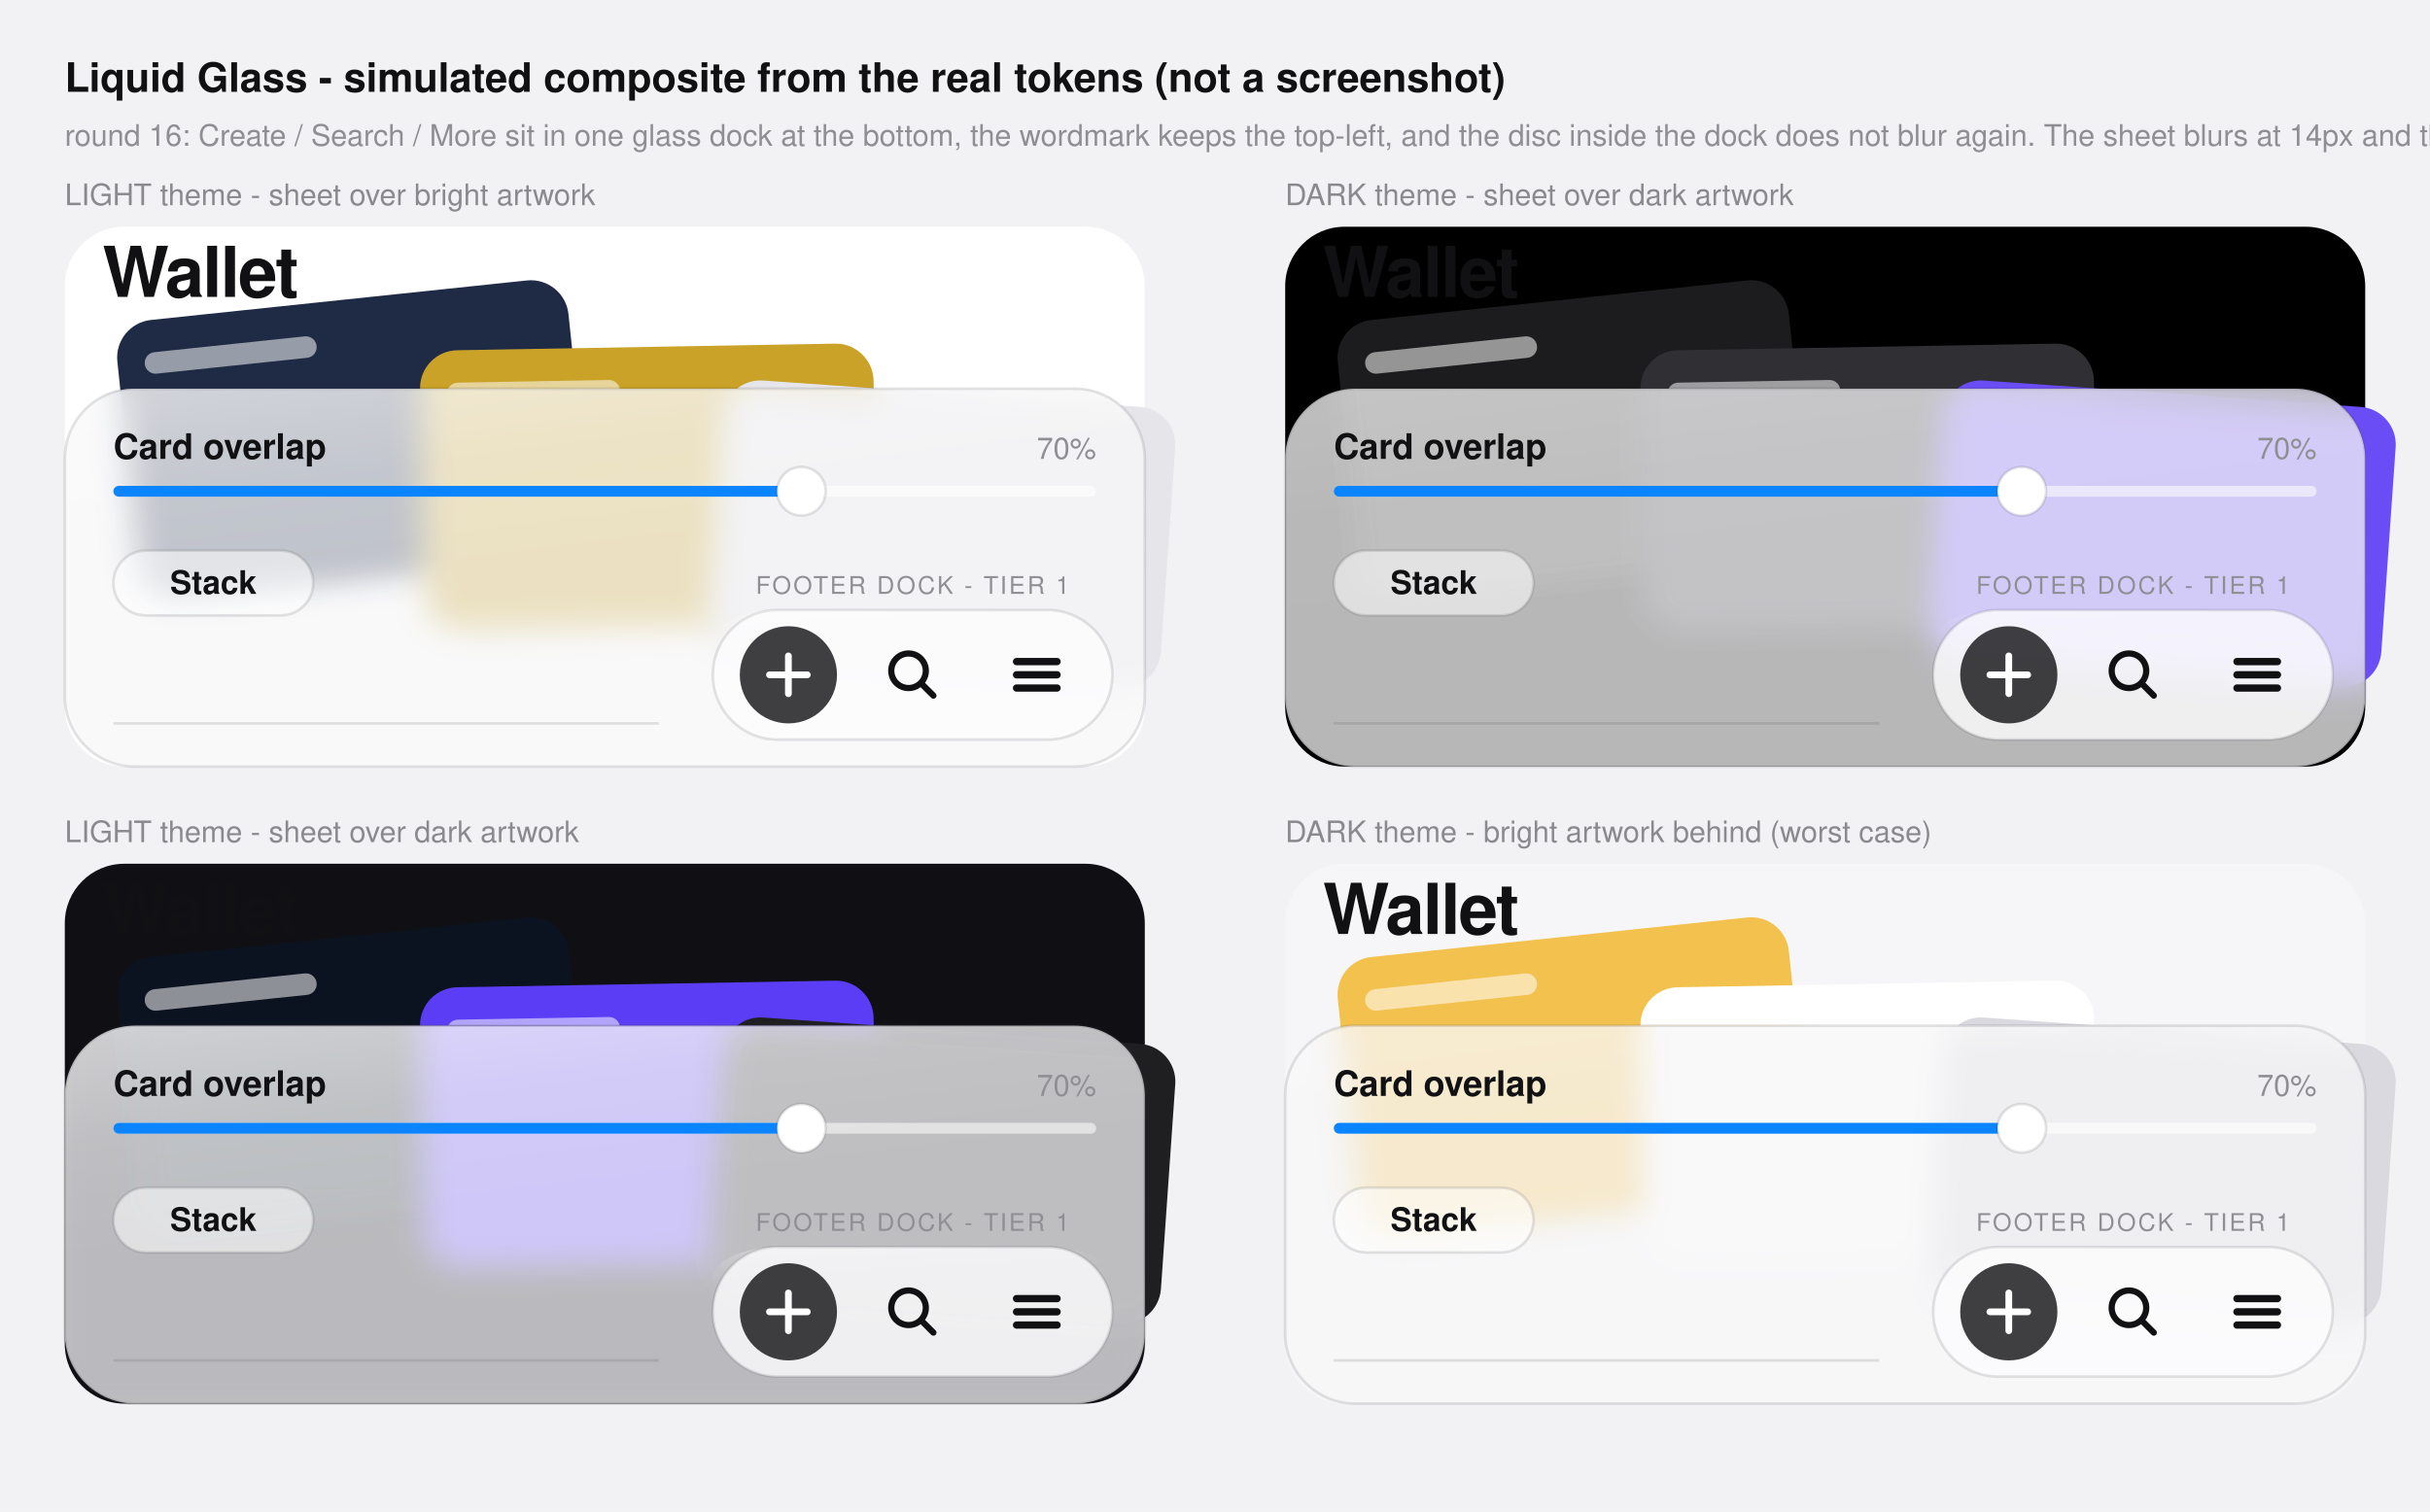
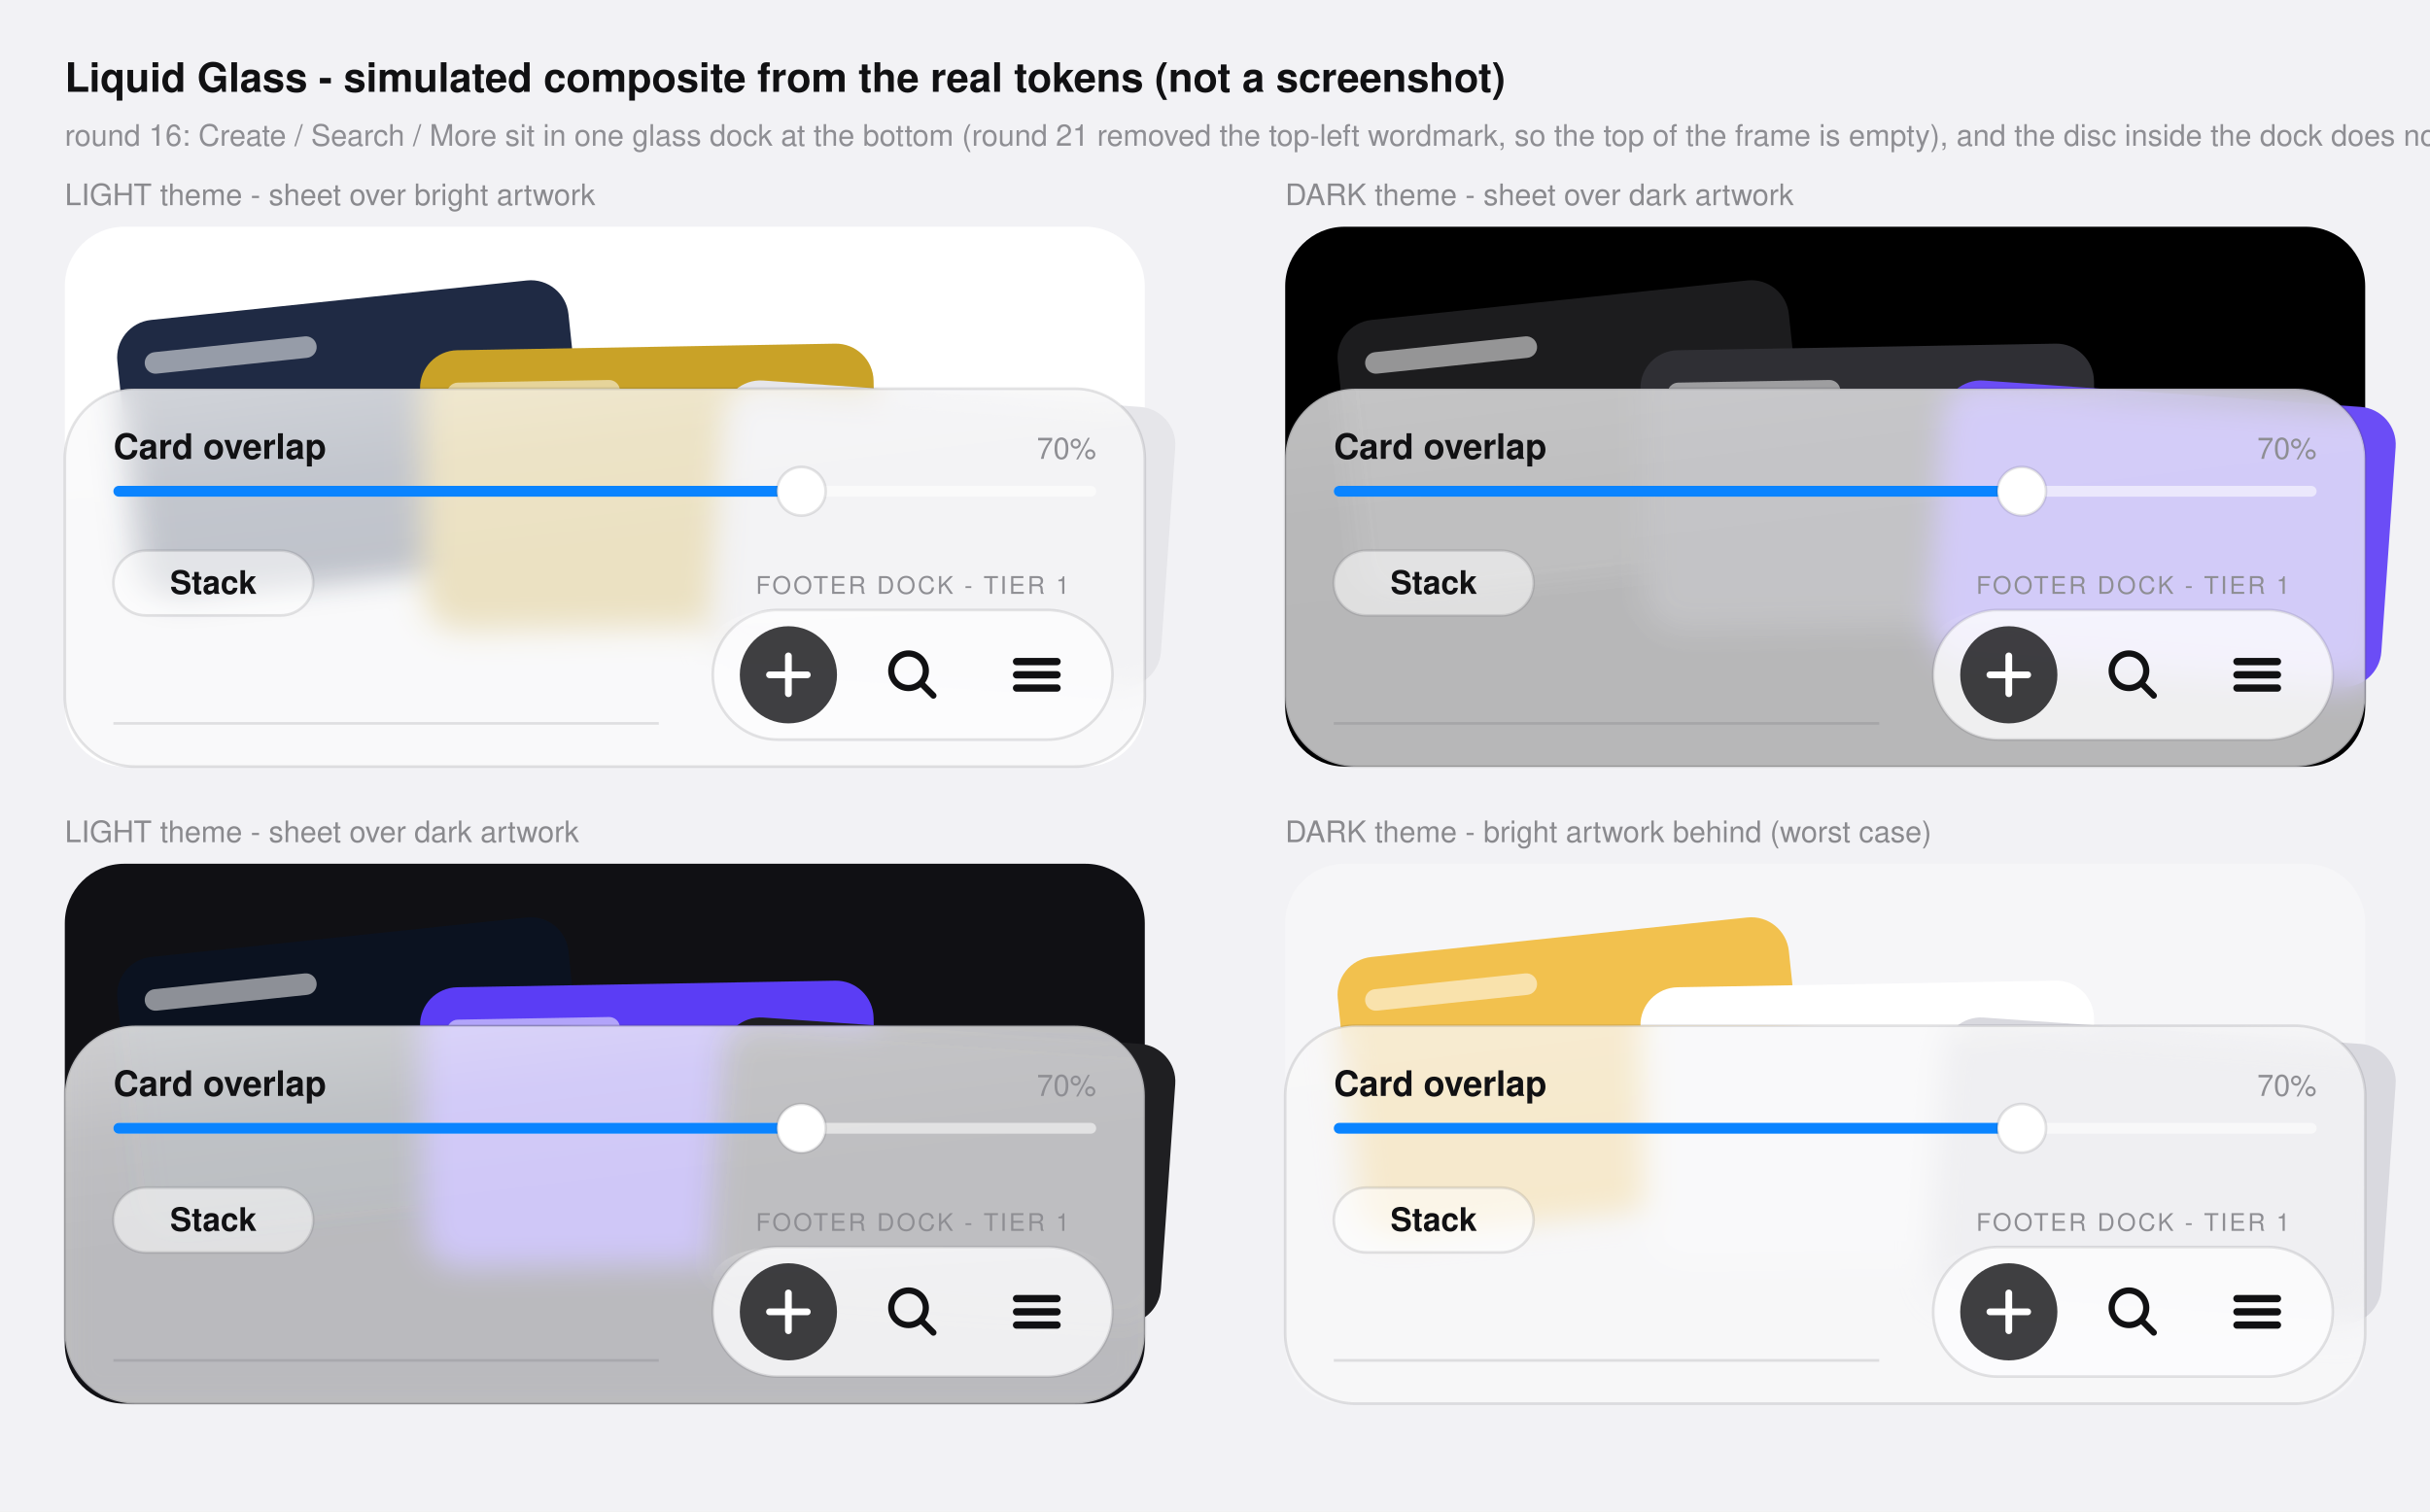
<svg xmlns="http://www.w3.org/2000/svg" width="900" height="560" viewBox="0 0 900 560">
  <defs>
    <linearGradient id="sheenlight" x1="0" y1="0" x2=".35" y2="1">
      <stop offset="0" stop-color="#fff" stop-opacity=".30" />
      <stop offset=".28" stop-color="#fff" stop-opacity=".07" />
      <stop offset=".55" stop-color="#fff" stop-opacity="0" />
    </linearGradient>
    <linearGradient id="sheendark" x1="0" y1="0" x2=".35" y2="1">
      <stop offset="0" stop-color="#fff" stop-opacity=".10" />
      <stop offset=".3" stop-color="#fff" stop-opacity=".02" />
      <stop offset=".6" stop-color="#fff" stop-opacity="0" />
    </linearGradient>
  </defs>
  <rect width="900" height="560" fill="#f2f2f5" />
  <text x="24" y="34" font-family="-apple-system,Helvetica,Arial" font-size="15" font-weight="700" fill="#111113">Liquid Glass - simulated composite from the real tokens (not a screenshot)</text>
-   <text x="24" y="54" font-family="-apple-system,Helvetica,Arial" font-size="11" fill="#8e8e93">round 16: Create / Search / More sit in one glass dock at the bottom, the wordmark keeps the top-left, and the disc inside the dock does not blur again. The sheet blurs at 14px and the scrim not at all - that is the round-17 lag fix</text>
+   <text x="24" y="54" font-family="-apple-system,Helvetica,Arial" font-size="11" fill="#8e8e93">round 16: Create / Search / More sit in one glass dock at the bottom (round 21 removed the top-left wordmark, so the top of the frame is empty), and the disc inside the dock does not blur again. The sheet blurs at 14px and the scrim not at all - that is the round-17 lag fix</text>
  <g transform="translate(24,84)">
    <text x="0" y="-8" font-family="-apple-system,Helvetica,Arial" font-size="11" fill="#8a8a8e">LIGHT theme - sheet over bright artwork</text>
    <rect width="400" height="200" rx="22" fill="#ffffff" />
    <g transform="translate(18.0,36.0) rotate(-6)">
      <rect width="168.0" height="104.0" rx="14" fill="#1f2a44" />
      <rect x="10" y="12" width="64.0" height="8" rx="4" fill="#ffffff88" />
    </g>
    <g transform="translate(131.3333,46.0) rotate(-1)">
      <rect width="168.0" height="104.0" rx="14" fill="#c9a227" />
      <rect x="10" y="12" width="64.0" height="8" rx="4" fill="#ffffff88" />
    </g>
    <g transform="translate(244.6667,56.0) rotate(4)">
      <rect width="168.0" height="104.0" rx="14" fill="#e6e6ea" />
      <rect x="10" y="12" width="64.0" height="8" rx="4" fill="#ffffff88" />
    </g>
    <clipPath id="cplight24">
      <rect y="60.0" width="400" height="140.0" rx="26" />
    </clipPath>
    <g clip-path="url(#cplight24)">
      <rect y="60.0" width="400" height="140.0" style="filter:blur(5.833px)" fill="#ffffff" />
      <g transform="translate(18.0,36.0) rotate(-6)" style="filter:blur(5.833px)">
        <rect width="168.0" height="104.0" rx="14" fill="#1f2a44" />
      </g>
      <g transform="translate(131.3333,46.0) rotate(-1)" style="filter:blur(5.833px)">
        <rect width="168.0" height="104.0" rx="14" fill="#c9a227" />
      </g>
      <g transform="translate(244.6667,56.0) rotate(4)" style="filter:blur(5.833px)">
        <rect width="168.0" height="104.0" rx="14" fill="#e6e6ea" />
      </g>
      <rect y="60.0" width="400" height="140.0" fill="#f7f7f9" fill-opacity="0.74" />
      <rect y="60.0" width="400" height="140.0" fill="url(#sheenlight)" />
    </g>
    <rect y="60.0" width="400" height="140.0" rx="26" fill="none" stroke="#3c3c43" stroke-opacity="0.14" />
    <line x1="18" y1="184.0" x2="220" y2="184.0" stroke="#3c3c43" stroke-opacity="0.14" />
    <text x="18" y="86.0" font-family="-apple-system,Helvetica,Arial" font-size="13" font-weight="600" fill="#111113">Card overlap</text>
    <text x="382" y="86.0" text-anchor="end" font-family="-apple-system,Helvetica,Arial" font-size="11" fill="#8e8e93">70%</text>
    <rect x="18" y="96.0" width="364" height="4" rx="2" fill="#ffffff" fill-opacity="0.55" />
    <rect x="18" y="96.0" width="254.8" height="4" rx="2" fill="#0a84ff" />
    <circle cx="272.8" cy="98.0" r="9" fill="#fff" stroke="#3c3c43" stroke-opacity="0.14" />
    <rect x="18" y="120.0" width="74" height="24" rx="12" fill="#ffffff" fill-opacity="0.55" stroke="#3c3c43" stroke-opacity="0.14" />
    <text x="55" y="136.0" text-anchor="middle" font-family="-apple-system,Helvetica,Arial" font-size="12" font-weight="600" fill="#111113">Stack</text>
-     <text x="14" y="26" font-family="-apple-system,Helvetica,Arial" font-size="26" font-weight="800" letter-spacing="-.6" fill="#111113">Wallet</text>
    <rect x="240" y="142" width="148" height="48" rx="24" fill="#fcfcfe" fill-opacity="0.8" stroke="#3c3c43" stroke-opacity="0.14" />
    <rect x="240" y="142" width="148" height="24" rx="24" fill="url(#sheenlight)" />
    <circle cx="268" cy="166.0" r="18" fill="#111113" fill-opacity="0.8" />
    <path d="M261 166.0 h14 M268 159.0 v14" stroke="#ffffff" stroke-width="2.5" stroke-linecap="round" />
    <circle cx="312.5" cy="164.5" r="6.4" fill="none" stroke="#111113" stroke-width="2.3" />
    <path d="m317.4 169.4 4.3 4.3" stroke="#111113" stroke-width="2.3" stroke-linecap="round" />
    <path d="M352.5 161.1 h15 M352.5 166.0 h15 M352.5 170.9 h15" stroke="#111113" stroke-width="2.7" stroke-linecap="round" />
    <text x="314" y="136" text-anchor="middle" font-family="-apple-system,Helvetica,Arial" font-size="9" letter-spacing=".8" fill="#8e8e93">FOOTER DOCK - TIER 1</text>
  </g>
  <g transform="translate(24,320)">
    <text x="0" y="-8" font-family="-apple-system,Helvetica,Arial" font-size="11" fill="#8a8a8e">LIGHT theme - sheet over dark artwork</text>
    <rect width="400" height="200" rx="22" fill="#101014" />
    <g transform="translate(18.0,36.0) rotate(-6)">
      <rect width="168.0" height="104.0" rx="14" fill="#0b1220" />
      <rect x="10" y="12" width="64.0" height="8" rx="4" fill="#ffffff88" />
    </g>
    <g transform="translate(131.3333,46.0) rotate(-1)">
      <rect width="168.0" height="104.0" rx="14" fill="#5b3df5" />
      <rect x="10" y="12" width="64.0" height="8" rx="4" fill="#ffffff88" />
    </g>
    <g transform="translate(244.6667,56.0) rotate(4)">
      <rect width="168.0" height="104.0" rx="14" fill="#1f1f22" />
      <rect x="10" y="12" width="64.0" height="8" rx="4" fill="#ffffff88" />
    </g>
    <clipPath id="cplight24">
      <rect y="60.0" width="400" height="140.0" rx="26" />
    </clipPath>
    <g clip-path="url(#cplight24)">
      <rect y="60.0" width="400" height="140.0" style="filter:blur(5.833px)" fill="#101014" />
      <g transform="translate(18.0,36.0) rotate(-6)" style="filter:blur(5.833px)">
        <rect width="168.0" height="104.0" rx="14" fill="#0b1220" />
      </g>
      <g transform="translate(131.3333,46.0) rotate(-1)" style="filter:blur(5.833px)">
        <rect width="168.0" height="104.0" rx="14" fill="#5b3df5" />
      </g>
      <g transform="translate(244.6667,56.0) rotate(4)" style="filter:blur(5.833px)">
        <rect width="168.0" height="104.0" rx="14" fill="#1f1f22" />
      </g>
      <rect y="60.0" width="400" height="140.0" fill="#f7f7f9" fill-opacity="0.74" />
      <rect y="60.0" width="400" height="140.0" fill="url(#sheenlight)" />
    </g>
    <rect y="60.0" width="400" height="140.0" rx="26" fill="none" stroke="#3c3c43" stroke-opacity="0.14" />
    <line x1="18" y1="184.0" x2="220" y2="184.0" stroke="#3c3c43" stroke-opacity="0.14" />
    <text x="18" y="86.0" font-family="-apple-system,Helvetica,Arial" font-size="13" font-weight="600" fill="#111113">Card overlap</text>
    <text x="382" y="86.0" text-anchor="end" font-family="-apple-system,Helvetica,Arial" font-size="11" fill="#8e8e93">70%</text>
    <rect x="18" y="96.0" width="364" height="4" rx="2" fill="#ffffff" fill-opacity="0.55" />
    <rect x="18" y="96.0" width="254.8" height="4" rx="2" fill="#0a84ff" />
    <circle cx="272.8" cy="98.0" r="9" fill="#fff" stroke="#3c3c43" stroke-opacity="0.14" />
    <rect x="18" y="120.0" width="74" height="24" rx="12" fill="#ffffff" fill-opacity="0.55" stroke="#3c3c43" stroke-opacity="0.14" />
    <text x="55" y="136.0" text-anchor="middle" font-family="-apple-system,Helvetica,Arial" font-size="12" font-weight="600" fill="#111113">Stack</text>
-     <text x="14" y="26" font-family="-apple-system,Helvetica,Arial" font-size="26" font-weight="800" letter-spacing="-.6" fill="#111113">Wallet</text>
    <rect x="240" y="142" width="148" height="48" rx="24" fill="#fcfcfe" fill-opacity="0.8" stroke="#3c3c43" stroke-opacity="0.14" />
    <rect x="240" y="142" width="148" height="24" rx="24" fill="url(#sheenlight)" />
    <circle cx="268" cy="166.0" r="18" fill="#111113" fill-opacity="0.8" />
    <path d="M261 166.0 h14 M268 159.0 v14" stroke="#ffffff" stroke-width="2.5" stroke-linecap="round" />
    <circle cx="312.5" cy="164.5" r="6.4" fill="none" stroke="#111113" stroke-width="2.3" />
    <path d="m317.4 169.4 4.3 4.3" stroke="#111113" stroke-width="2.3" stroke-linecap="round" />
    <path d="M352.5 161.1 h15 M352.5 166.0 h15 M352.5 170.9 h15" stroke="#111113" stroke-width="2.7" stroke-linecap="round" />
    <text x="314" y="136" text-anchor="middle" font-family="-apple-system,Helvetica,Arial" font-size="9" letter-spacing=".8" fill="#8e8e93">FOOTER DOCK - TIER 1</text>
  </g>
  <g transform="translate(476,84)">
    <text x="0" y="-8" font-family="-apple-system,Helvetica,Arial" font-size="11" fill="#8a8a8e">DARK theme - sheet over dark artwork</text>
    <rect width="400" height="200" rx="22" fill="#000000" />
    <g transform="translate(18.0,36.0) rotate(-6)">
      <rect width="168.0" height="104.0" rx="14" fill="#1c1c1e" />
      <rect x="10" y="12" width="64.0" height="8" rx="4" fill="#ffffff88" />
    </g>
    <g transform="translate(131.3333,46.0) rotate(-1)">
      <rect width="168.0" height="104.0" rx="14" fill="#2f2f34" />
      <rect x="10" y="12" width="64.0" height="8" rx="4" fill="#ffffff88" />
    </g>
    <g transform="translate(244.6667,56.0) rotate(4)">
      <rect width="168.0" height="104.0" rx="14" fill="#6b4df6" />
      <rect x="10" y="12" width="64.0" height="8" rx="4" fill="#ffffff88" />
    </g>
    <clipPath id="cpdark476">
      <rect y="60.0" width="400" height="140.0" rx="26" />
    </clipPath>
    <g clip-path="url(#cpdark476)">
      <rect y="60.0" width="400" height="140.0" style="filter:blur(5.833px)" fill="#000000" />
      <g transform="translate(18.0,36.0) rotate(-6)" style="filter:blur(5.833px)">
        <rect width="168.0" height="104.0" rx="14" fill="#1c1c1e" />
      </g>
      <g transform="translate(131.3333,46.0) rotate(-1)" style="filter:blur(5.833px)">
        <rect width="168.0" height="104.0" rx="14" fill="#2f2f34" />
      </g>
      <g transform="translate(244.6667,56.0) rotate(4)" style="filter:blur(5.833px)">
        <rect width="168.0" height="104.0" rx="14" fill="#6b4df6" />
      </g>
      <rect y="60.0" width="400" height="140.0" fill="#f7f7f9" fill-opacity="0.74" />
      <rect y="60.0" width="400" height="140.0" fill="url(#sheendark)" />
    </g>
    <rect y="60.0" width="400" height="140.0" rx="26" fill="none" stroke="#3c3c43" stroke-opacity="0.14" />
    <line x1="18" y1="184.0" x2="220" y2="184.0" stroke="#3c3c43" stroke-opacity="0.14" />
    <text x="18" y="86.0" font-family="-apple-system,Helvetica,Arial" font-size="13" font-weight="600" fill="#111113">Card overlap</text>
    <text x="382" y="86.0" text-anchor="end" font-family="-apple-system,Helvetica,Arial" font-size="11" fill="#8e8e93">70%</text>
    <rect x="18" y="96.0" width="364" height="4" rx="2" fill="#ffffff" fill-opacity="0.55" />
    <rect x="18" y="96.0" width="254.8" height="4" rx="2" fill="#0a84ff" />
    <circle cx="272.8" cy="98.0" r="9" fill="#fff" stroke="#3c3c43" stroke-opacity="0.14" />
    <rect x="18" y="120.0" width="74" height="24" rx="12" fill="#ffffff" fill-opacity="0.55" stroke="#3c3c43" stroke-opacity="0.14" />
    <text x="55" y="136.0" text-anchor="middle" font-family="-apple-system,Helvetica,Arial" font-size="12" font-weight="600" fill="#111113">Stack</text>
-     <text x="14" y="26" font-family="-apple-system,Helvetica,Arial" font-size="26" font-weight="800" letter-spacing="-.6" fill="#111113">Wallet</text>
    <rect x="240" y="142" width="148" height="48" rx="24" fill="#fcfcfe" fill-opacity="0.8" stroke="#3c3c43" stroke-opacity="0.14" />
    <rect x="240" y="142" width="148" height="24" rx="24" fill="url(#sheendark)" />
    <circle cx="268" cy="166.0" r="18" fill="#111113" fill-opacity="0.8" />
    <path d="M261 166.0 h14 M268 159.0 v14" stroke="#ffffff" stroke-width="2.5" stroke-linecap="round" />
    <circle cx="312.5" cy="164.5" r="6.4" fill="none" stroke="#111113" stroke-width="2.3" />
    <path d="m317.4 169.4 4.3 4.3" stroke="#111113" stroke-width="2.3" stroke-linecap="round" />
    <path d="M352.5 161.1 h15 M352.5 166.0 h15 M352.5 170.9 h15" stroke="#111113" stroke-width="2.7" stroke-linecap="round" />
    <text x="314" y="136" text-anchor="middle" font-family="-apple-system,Helvetica,Arial" font-size="9" letter-spacing=".8" fill="#8e8e93">FOOTER DOCK - TIER 1</text>
  </g>
  <g transform="translate(476,320)">
    <text x="0" y="-8" font-family="-apple-system,Helvetica,Arial" font-size="11" fill="#8a8a8e">DARK theme - bright artwork behind (worst case)</text>
    <rect width="400" height="200" rx="22" fill="#f6f6f8" />
    <g transform="translate(18.0,36.0) rotate(-6)">
      <rect width="168.0" height="104.0" rx="14" fill="#f2c14e" />
      <rect x="10" y="12" width="64.0" height="8" rx="4" fill="#ffffff88" />
    </g>
    <g transform="translate(131.3333,46.0) rotate(-1)">
      <rect width="168.0" height="104.0" rx="14" fill="#ffffff" />
      <rect x="10" y="12" width="64.0" height="8" rx="4" fill="#ffffff88" />
    </g>
    <g transform="translate(244.6667,56.0) rotate(4)">
      <rect width="168.0" height="104.0" rx="14" fill="#d9d9df" />
      <rect x="10" y="12" width="64.0" height="8" rx="4" fill="#ffffff88" />
    </g>
    <clipPath id="cpdark476">
      <rect y="60.0" width="400" height="140.0" rx="26" />
    </clipPath>
    <g clip-path="url(#cpdark476)">
      <rect y="60.0" width="400" height="140.0" style="filter:blur(5.833px)" fill="#f6f6f8" />
      <g transform="translate(18.0,36.0) rotate(-6)" style="filter:blur(5.833px)">
        <rect width="168.0" height="104.0" rx="14" fill="#f2c14e" />
      </g>
      <g transform="translate(131.3333,46.0) rotate(-1)" style="filter:blur(5.833px)">
        <rect width="168.0" height="104.0" rx="14" fill="#ffffff" />
      </g>
      <g transform="translate(244.6667,56.0) rotate(4)" style="filter:blur(5.833px)">
        <rect width="168.0" height="104.0" rx="14" fill="#d9d9df" />
      </g>
      <rect y="60.0" width="400" height="140.0" fill="#f7f7f9" fill-opacity="0.74" />
      <rect y="60.0" width="400" height="140.0" fill="url(#sheendark)" />
    </g>
    <rect y="60.0" width="400" height="140.0" rx="26" fill="none" stroke="#3c3c43" stroke-opacity="0.14" />
    <line x1="18" y1="184.0" x2="220" y2="184.0" stroke="#3c3c43" stroke-opacity="0.14" />
    <text x="18" y="86.0" font-family="-apple-system,Helvetica,Arial" font-size="13" font-weight="600" fill="#111113">Card overlap</text>
    <text x="382" y="86.0" text-anchor="end" font-family="-apple-system,Helvetica,Arial" font-size="11" fill="#8e8e93">70%</text>
    <rect x="18" y="96.0" width="364" height="4" rx="2" fill="#ffffff" fill-opacity="0.55" />
    <rect x="18" y="96.0" width="254.8" height="4" rx="2" fill="#0a84ff" />
    <circle cx="272.8" cy="98.0" r="9" fill="#fff" stroke="#3c3c43" stroke-opacity="0.14" />
    <rect x="18" y="120.0" width="74" height="24" rx="12" fill="#ffffff" fill-opacity="0.55" stroke="#3c3c43" stroke-opacity="0.14" />
    <text x="55" y="136.0" text-anchor="middle" font-family="-apple-system,Helvetica,Arial" font-size="12" font-weight="600" fill="#111113">Stack</text>
-     <text x="14" y="26" font-family="-apple-system,Helvetica,Arial" font-size="26" font-weight="800" letter-spacing="-.6" fill="#111113">Wallet</text>
    <rect x="240" y="142" width="148" height="48" rx="24" fill="#fcfcfe" fill-opacity="0.8" stroke="#3c3c43" stroke-opacity="0.14" />
    <rect x="240" y="142" width="148" height="24" rx="24" fill="url(#sheendark)" />
    <circle cx="268" cy="166.0" r="18" fill="#111113" fill-opacity="0.8" />
    <path d="M261 166.0 h14 M268 159.0 v14" stroke="#ffffff" stroke-width="2.5" stroke-linecap="round" />
    <circle cx="312.5" cy="164.5" r="6.4" fill="none" stroke="#111113" stroke-width="2.3" />
    <path d="m317.4 169.4 4.3 4.3" stroke="#111113" stroke-width="2.3" stroke-linecap="round" />
    <path d="M352.5 161.1 h15 M352.5 166.0 h15 M352.5 170.9 h15" stroke="#111113" stroke-width="2.7" stroke-linecap="round" />
    <text x="314" y="136" text-anchor="middle" font-family="-apple-system,Helvetica,Arial" font-size="9" letter-spacing=".8" fill="#8e8e93">FOOTER DOCK - TIER 1</text>
  </g>
</svg>
